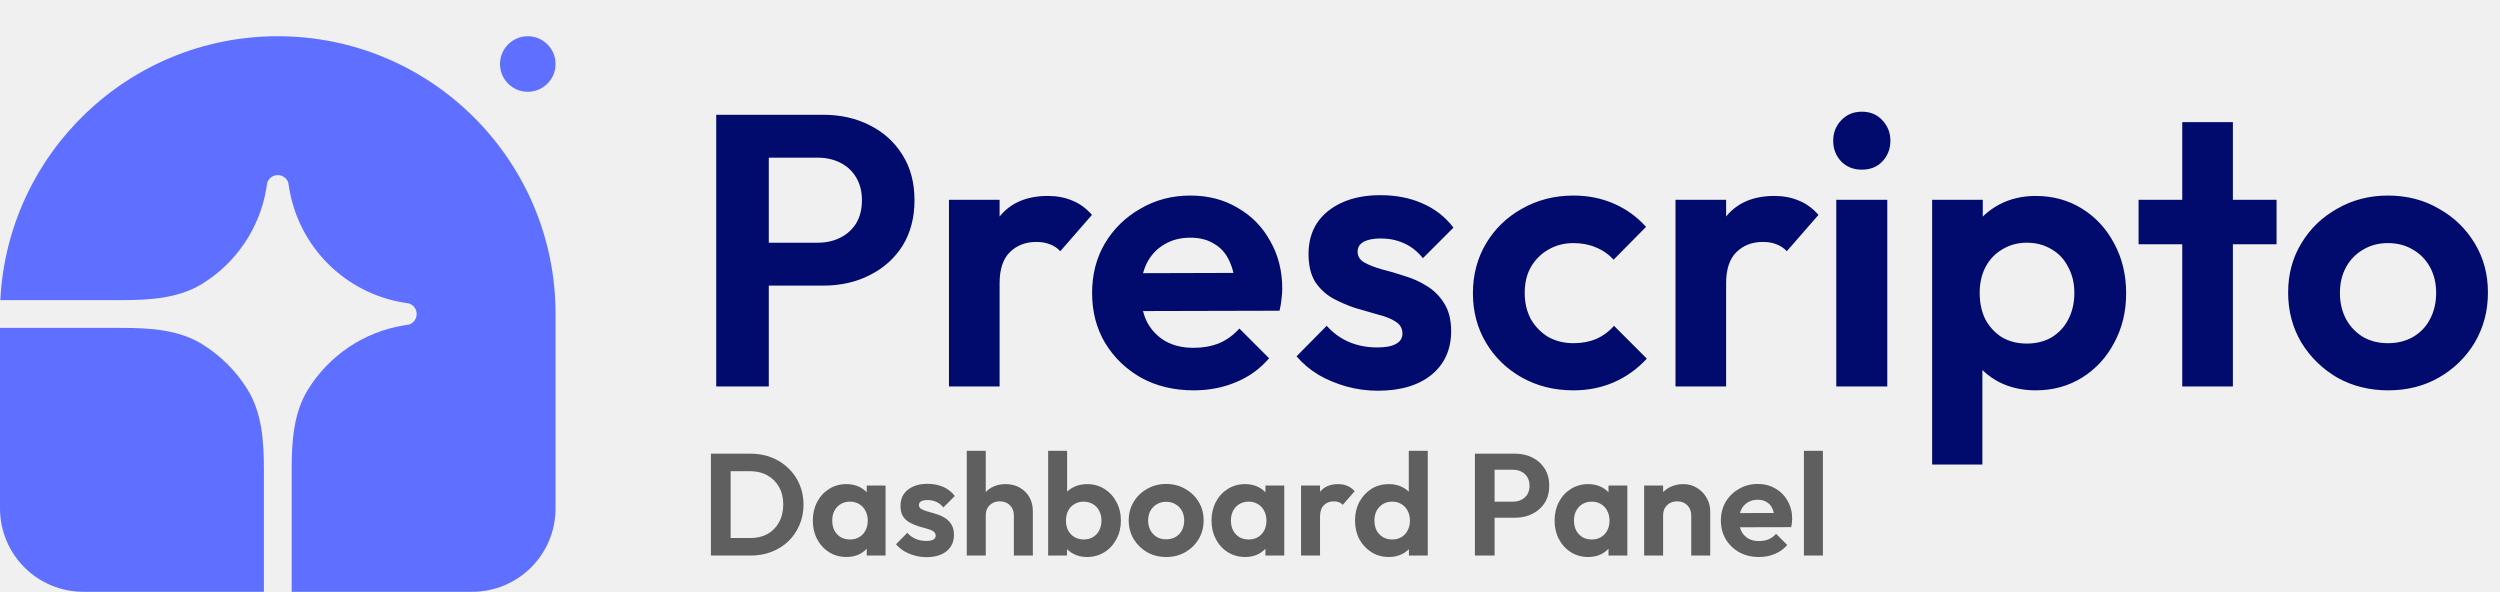
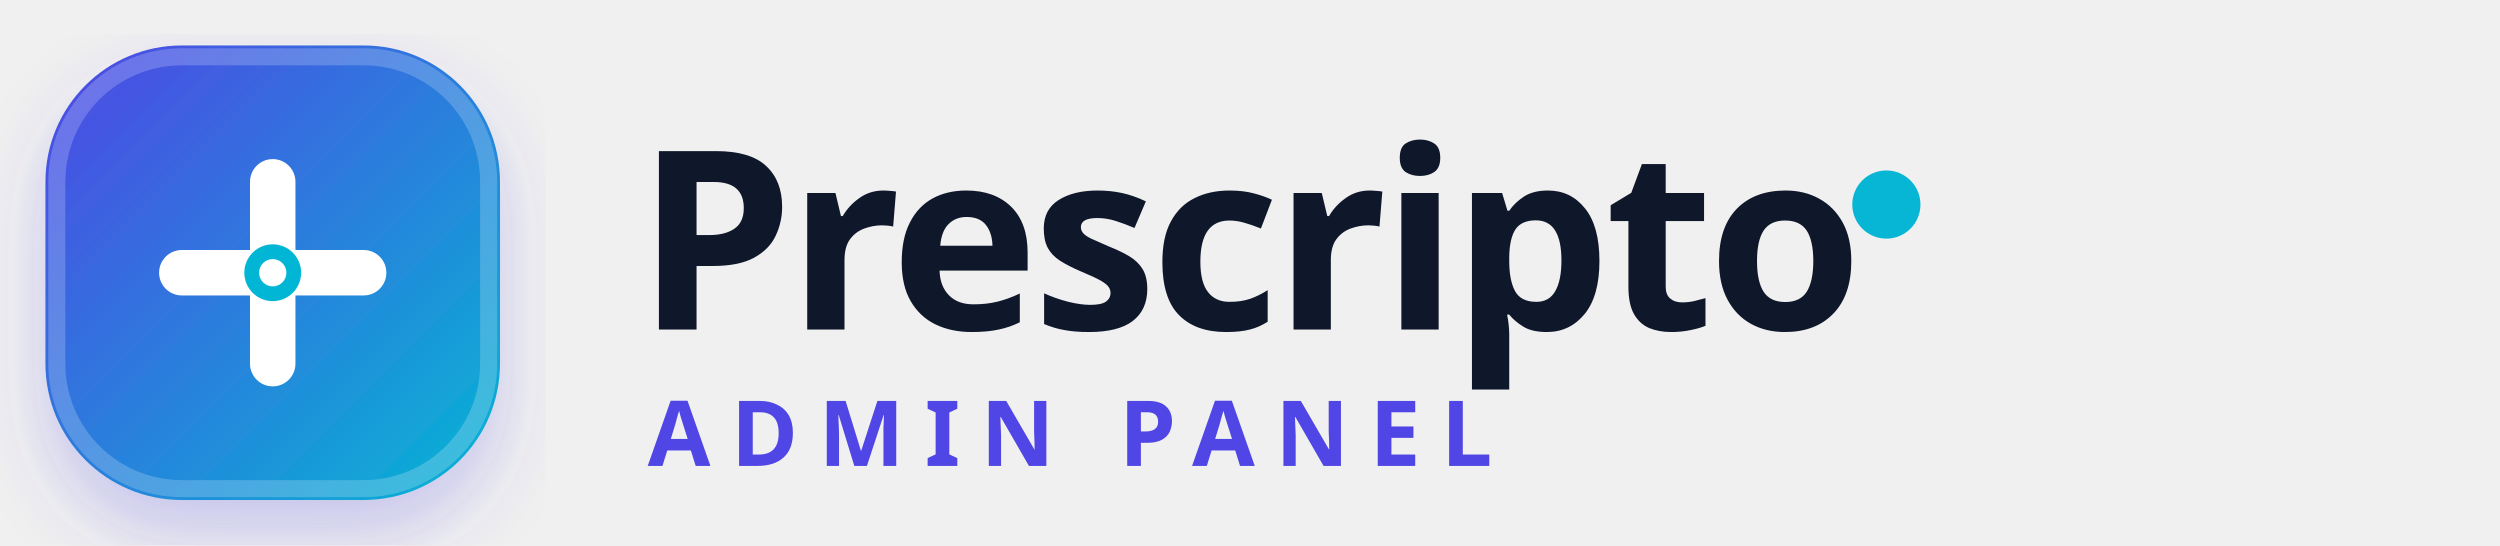
- <svg xmlns="http://www.w3.org/2000/svg" width="207" height="49" viewBox="0 0 207 49" fill="none">
-   <path d="M23 3C35.703 3 46 13.297 46 26V42.1C46 43.93 45.273 45.685 43.979 46.979C42.685 48.273 40.93 49 39.1 49H24.15V38.91C24.15 36.608 24.29 34.222 25.497 32.263C26.362 30.859 27.518 29.657 28.888 28.738C30.258 27.82 31.81 27.208 33.437 26.942L33.878 26.87C34.059 26.808 34.217 26.691 34.328 26.535C34.44 26.379 34.5 26.192 34.5 26C34.5 25.808 34.44 25.621 34.328 25.465C34.217 25.309 34.059 25.192 33.878 25.129L33.437 25.058C31.059 24.67 28.863 23.544 27.159 21.84C25.456 20.137 24.33 17.941 23.942 15.563L23.87 15.122C23.808 14.941 23.691 14.783 23.535 14.671C23.379 14.56 23.192 14.5 23 14.5C22.808 14.5 22.621 14.56 22.465 14.671C22.309 14.783 22.191 14.941 22.129 15.122L22.058 15.563C21.792 17.19 21.18 18.741 20.261 20.111C19.343 21.481 18.141 22.638 16.737 23.502C14.777 24.71 12.392 24.85 10.09 24.85H0.027C0.629 12.682 10.683 3 23 3Z" fill="#5F6FFF" />
-   <path d="M0 27.15H10.09C12.392 27.15 14.777 27.29 16.737 28.498C18.269 29.442 19.558 30.731 20.502 32.263C21.71 34.222 21.85 36.608 21.85 38.91V49H6.9C5.07 49 3.315 48.273 2.021 46.979C0.727 45.685 0 43.93 0 42.1L0 27.15ZM46 5.3C46 5.91 45.758 6.495 45.326 6.926C44.895 7.358 44.31 7.6 43.7 7.6C43.09 7.6 42.505 7.358 42.074 6.926C41.642 6.495 41.4 5.91 41.4 5.3C41.4 4.69 41.642 4.105 42.074 3.674C42.505 3.242 43.09 3 43.7 3C44.31 3 44.895 3.242 45.326 3.674C45.758 4.105 46 4.69 46 5.3Z" fill="#5F6FFF" />
-   <path d="M62.504 23.648V20.096H67.72C68.403 20.096 69.021 19.957 69.576 19.68C70.131 19.403 70.568 19.008 70.888 18.496C71.208 17.963 71.368 17.323 71.368 16.576C71.368 15.851 71.208 15.221 70.888 14.688C70.568 14.155 70.131 13.749 69.576 13.472C69.021 13.195 68.403 13.056 67.72 13.056H62.504V9.504H68.168C69.597 9.504 70.877 9.792 72.008 10.368C73.16 10.944 74.067 11.765 74.728 12.832C75.389 13.877 75.72 15.125 75.72 16.576C75.72 18.027 75.389 19.285 74.728 20.352C74.067 21.397 73.16 22.208 72.008 22.784C70.877 23.36 69.597 23.648 68.168 23.648H62.504ZM59.304 32V9.504H63.656V32H59.304ZM78.575 32V16.544H82.767V32H78.575ZM82.767 23.456L81.135 22.368C81.327 20.469 81.881 18.976 82.799 17.888C83.716 16.779 85.039 16.224 86.767 16.224C87.513 16.224 88.185 16.352 88.783 16.608C89.38 16.843 89.924 17.237 90.415 17.792L87.791 20.8C87.556 20.544 87.268 20.352 86.927 20.224C86.607 20.096 86.233 20.032 85.807 20.032C84.911 20.032 84.175 20.32 83.599 20.896C83.044 21.451 82.767 22.304 82.767 23.456ZM98.842 32.32C97.22 32.32 95.78 31.979 94.522 31.296C93.263 30.592 92.26 29.632 91.514 28.416C90.788 27.2 90.426 25.813 90.426 24.256C90.426 22.72 90.778 21.355 91.482 20.16C92.207 18.944 93.188 17.984 94.426 17.28C95.663 16.555 97.039 16.192 98.554 16.192C100.047 16.192 101.359 16.533 102.49 17.216C103.642 17.877 104.538 18.795 105.178 19.968C105.839 21.12 106.17 22.432 106.17 23.904C106.17 24.181 106.148 24.469 106.106 24.768C106.084 25.045 106.031 25.365 105.946 25.728L92.954 25.76V22.624L103.994 22.592L102.298 23.904C102.255 22.987 102.084 22.219 101.786 21.6C101.508 20.981 101.092 20.512 100.538 20.192C100.004 19.851 99.343 19.68 98.554 19.68C97.722 19.68 96.996 19.872 96.378 20.256C95.759 20.619 95.279 21.141 94.938 21.824C94.618 22.485 94.458 23.275 94.458 24.192C94.458 25.131 94.628 25.952 94.97 26.656C95.332 27.339 95.844 27.872 96.506 28.256C97.167 28.619 97.935 28.8 98.81 28.8C99.599 28.8 100.314 28.672 100.954 28.416C101.594 28.139 102.148 27.733 102.618 27.2L105.082 29.664C104.335 30.539 103.418 31.2 102.33 31.648C101.263 32.096 100.1 32.32 98.842 32.32ZM114.074 32.352C113.2 32.352 112.336 32.235 111.482 32C110.65 31.765 109.882 31.445 109.178 31.04C108.474 30.613 107.866 30.101 107.354 29.504L109.85 26.976C110.384 27.573 111.002 28.021 111.706 28.32C112.41 28.619 113.189 28.768 114.042 28.768C114.725 28.768 115.237 28.672 115.578 28.48C115.941 28.288 116.122 28 116.122 27.616C116.122 27.189 115.93 26.859 115.546 26.624C115.184 26.389 114.704 26.197 114.106 26.048C113.509 25.877 112.88 25.696 112.218 25.504C111.578 25.291 110.96 25.024 110.362 24.704C109.765 24.363 109.274 23.904 108.89 23.328C108.528 22.731 108.346 21.963 108.346 21.024C108.346 20.043 108.581 19.189 109.05 18.464C109.541 17.739 110.234 17.173 111.13 16.768C112.026 16.363 113.082 16.16 114.298 16.16C115.578 16.16 116.73 16.384 117.754 16.832C118.8 17.28 119.664 17.952 120.346 18.848L117.818 21.376C117.349 20.8 116.816 20.384 116.218 20.128C115.642 19.872 115.013 19.744 114.33 19.744C113.712 19.744 113.232 19.84 112.89 20.032C112.57 20.224 112.41 20.491 112.41 20.832C112.41 21.216 112.592 21.515 112.954 21.728C113.338 21.941 113.829 22.133 114.426 22.304C115.024 22.453 115.642 22.635 116.282 22.848C116.944 23.04 117.562 23.317 118.138 23.68C118.736 24.043 119.216 24.523 119.578 25.12C119.962 25.717 120.154 26.485 120.154 27.424C120.154 28.939 119.61 30.144 118.522 31.04C117.434 31.915 115.952 32.352 114.074 32.352ZM130.277 32.32C128.698 32.32 127.28 31.968 126.021 31.264C124.762 30.56 123.77 29.6 123.045 28.384C122.32 27.168 121.957 25.803 121.957 24.288C121.957 22.752 122.32 21.376 123.045 20.16C123.77 18.944 124.762 17.984 126.021 17.28C127.301 16.555 128.72 16.192 130.277 16.192C131.493 16.192 132.613 16.416 133.637 16.864C134.661 17.312 135.546 17.952 136.293 18.784L133.605 21.504C133.2 21.056 132.709 20.715 132.133 20.48C131.578 20.245 130.96 20.128 130.277 20.128C129.509 20.128 128.816 20.309 128.197 20.672C127.6 21.013 127.12 21.493 126.757 22.112C126.416 22.709 126.245 23.424 126.245 24.256C126.245 25.067 126.416 25.792 126.757 26.432C127.12 27.051 127.6 27.541 128.197 27.904C128.816 28.245 129.509 28.416 130.277 28.416C130.981 28.416 131.61 28.299 132.165 28.064C132.741 27.808 133.232 27.445 133.637 26.976L136.357 29.696C135.568 30.549 134.661 31.2 133.637 31.648C132.613 32.096 131.493 32.32 130.277 32.32ZM138.731 32V16.544H142.923V32H138.731ZM142.923 23.456L141.291 22.368C141.483 20.469 142.038 18.976 142.955 17.888C143.872 16.779 145.195 16.224 146.923 16.224C147.67 16.224 148.342 16.352 148.939 16.608C149.536 16.843 150.08 17.237 150.571 17.792L147.947 20.8C147.712 20.544 147.424 20.352 147.083 20.224C146.763 20.096 146.39 20.032 145.963 20.032C145.067 20.032 144.331 20.32 143.755 20.896C143.2 21.451 142.923 22.304 142.923 23.456ZM152.044 32V16.544H156.268V32H152.044ZM154.156 14.048C153.473 14.048 152.908 13.824 152.46 13.376C152.012 12.907 151.788 12.331 151.788 11.648C151.788 10.987 152.012 10.421 152.46 9.952C152.908 9.483 153.473 9.248 154.156 9.248C154.86 9.248 155.425 9.483 155.852 9.952C156.3 10.421 156.524 10.987 156.524 11.648C156.524 12.331 156.3 12.907 155.852 13.376C155.425 13.824 154.86 14.048 154.156 14.048ZM168.557 32.32C167.448 32.32 166.445 32.096 165.549 31.648C164.653 31.179 163.938 30.549 163.405 29.76C162.872 28.971 162.584 28.064 162.541 27.04V21.568C162.584 20.544 162.872 19.637 163.405 18.848C163.96 18.037 164.674 17.397 165.549 16.928C166.445 16.459 167.448 16.224 168.557 16.224C169.986 16.224 171.266 16.576 172.397 17.28C173.528 17.984 174.413 18.944 175.053 20.16C175.714 21.376 176.045 22.752 176.045 24.288C176.045 25.803 175.714 27.168 175.053 28.384C174.413 29.6 173.528 30.56 172.397 31.264C171.266 31.968 169.986 32.32 168.557 32.32ZM167.821 28.448C168.589 28.448 169.272 28.277 169.869 27.936C170.466 27.573 170.925 27.083 171.245 26.464C171.586 25.824 171.757 25.088 171.757 24.256C171.757 23.445 171.586 22.731 171.245 22.112C170.925 21.472 170.466 20.981 169.869 20.64C169.272 20.277 168.589 20.096 167.821 20.096C167.074 20.096 166.402 20.277 165.805 20.64C165.208 20.981 164.738 21.472 164.397 22.112C164.077 22.731 163.917 23.445 163.917 24.256C163.917 25.088 164.077 25.824 164.397 26.464C164.738 27.083 165.197 27.573 165.773 27.936C166.37 28.277 167.053 28.448 167.821 28.448ZM159.981 38.464V16.544H164.173V20.608L163.469 24.352L164.141 28.096V38.464H159.981ZM180.691 32V10.112H184.883V32H180.691ZM177.075 20.224V16.544H188.499V20.224H177.075ZM197.745 32.32C196.188 32.32 194.78 31.968 193.521 31.264C192.284 30.539 191.292 29.568 190.545 28.352C189.82 27.115 189.457 25.739 189.457 24.224C189.457 22.709 189.82 21.355 190.545 20.16C191.27 18.944 192.262 17.984 193.521 17.28C194.78 16.555 196.177 16.192 197.713 16.192C199.292 16.192 200.7 16.555 201.937 17.28C203.196 17.984 204.188 18.944 204.913 20.16C205.638 21.355 206.001 22.709 206.001 24.224C206.001 25.739 205.638 27.115 204.913 28.352C204.188 29.568 203.196 30.539 201.937 31.264C200.7 31.968 199.302 32.32 197.745 32.32ZM197.713 28.416C198.502 28.416 199.196 28.245 199.793 27.904C200.412 27.541 200.881 27.051 201.201 26.432C201.542 25.792 201.713 25.067 201.713 24.256C201.713 23.445 201.542 22.731 201.201 22.112C200.86 21.493 200.39 21.013 199.793 20.672C199.196 20.309 198.502 20.128 197.713 20.128C196.945 20.128 196.262 20.309 195.665 20.672C195.068 21.013 194.598 21.493 194.257 22.112C193.916 22.731 193.745 23.445 193.745 24.256C193.745 25.067 193.916 25.792 194.257 26.432C194.598 27.051 195.068 27.541 195.665 27.904C196.262 28.245 196.945 28.416 197.713 28.416Z" fill="#000B6D" />
-   <path d="M59.98 46V44.548H62.128C62.672 44.548 63.148 44.436 63.556 44.212C63.964 43.98 64.28 43.656 64.504 43.24C64.736 42.824 64.852 42.332 64.852 41.764C64.852 41.212 64.736 40.732 64.504 40.324C64.272 39.908 63.952 39.588 63.544 39.364C63.136 39.132 62.664 39.016 62.128 39.016H59.944V37.564H62.152C62.776 37.564 63.352 37.668 63.88 37.876C64.416 38.084 64.88 38.38 65.272 38.764C65.672 39.14 65.98 39.584 66.196 40.096C66.42 40.608 66.532 41.168 66.532 41.776C66.532 42.384 66.42 42.948 66.196 43.468C65.98 43.98 65.676 44.428 65.284 44.812C64.892 45.188 64.428 45.48 63.892 45.688C63.364 45.896 62.792 46 62.176 46H59.98ZM58.864 46V37.564H60.496V46H58.864ZM70.085 46.12C69.557 46.12 69.081 45.988 68.657 45.724C68.233 45.46 67.901 45.1 67.661 44.644C67.421 44.188 67.301 43.676 67.301 43.108C67.301 42.532 67.421 42.016 67.661 41.56C67.901 41.104 68.233 40.744 68.657 40.48C69.081 40.216 69.557 40.084 70.085 40.084C70.501 40.084 70.873 40.168 71.201 40.336C71.529 40.504 71.789 40.74 71.981 41.044C72.181 41.34 72.289 41.676 72.305 42.052V44.14C72.289 44.524 72.181 44.864 71.981 45.16C71.789 45.456 71.529 45.692 71.201 45.868C70.873 46.036 70.501 46.12 70.085 46.12ZM70.373 44.668C70.813 44.668 71.169 44.524 71.441 44.236C71.713 43.94 71.849 43.56 71.849 43.096C71.849 42.792 71.785 42.524 71.657 42.292C71.537 42.052 71.365 41.868 71.141 41.74C70.925 41.604 70.669 41.536 70.373 41.536C70.085 41.536 69.829 41.604 69.605 41.74C69.389 41.868 69.217 42.052 69.089 42.292C68.969 42.524 68.909 42.792 68.909 43.096C68.909 43.408 68.969 43.684 69.089 43.924C69.217 44.156 69.389 44.34 69.605 44.476C69.829 44.604 70.085 44.668 70.373 44.668ZM71.765 46V44.44L72.017 43.024L71.765 41.632V40.204H73.325V46H71.765ZM76.707 46.132C76.379 46.132 76.055 46.088 75.736 46C75.424 45.912 75.135 45.792 74.871 45.64C74.608 45.48 74.379 45.288 74.188 45.064L75.124 44.116C75.323 44.34 75.555 44.508 75.82 44.62C76.084 44.732 76.376 44.788 76.695 44.788C76.951 44.788 77.144 44.752 77.272 44.68C77.407 44.608 77.475 44.5 77.475 44.356C77.475 44.196 77.403 44.072 77.26 43.984C77.124 43.896 76.944 43.824 76.719 43.768C76.496 43.704 76.26 43.636 76.011 43.564C75.772 43.484 75.54 43.384 75.316 43.264C75.091 43.136 74.907 42.964 74.763 42.748C74.627 42.524 74.559 42.236 74.559 41.884C74.559 41.516 74.647 41.196 74.823 40.924C75.007 40.652 75.267 40.44 75.603 40.288C75.939 40.136 76.335 40.06 76.791 40.06C77.272 40.06 77.704 40.144 78.088 40.312C78.48 40.48 78.803 40.732 79.059 41.068L78.112 42.016C77.936 41.8 77.736 41.644 77.511 41.548C77.296 41.452 77.059 41.404 76.803 41.404C76.572 41.404 76.391 41.44 76.263 41.512C76.144 41.584 76.084 41.684 76.084 41.812C76.084 41.956 76.151 42.068 76.287 42.148C76.431 42.228 76.615 42.3 76.84 42.364C77.064 42.42 77.296 42.488 77.535 42.568C77.784 42.64 78.016 42.744 78.231 42.88C78.456 43.016 78.635 43.196 78.772 43.42C78.915 43.644 78.987 43.932 78.987 44.284C78.987 44.852 78.784 45.304 78.376 45.64C77.968 45.968 77.412 46.132 76.707 46.132ZM83.948 46V42.676C83.948 42.332 83.84 42.052 83.624 41.836C83.408 41.62 83.128 41.512 82.784 41.512C82.56 41.512 82.36 41.56 82.184 41.656C82.008 41.752 81.868 41.888 81.764 42.064C81.668 42.24 81.62 42.444 81.62 42.676L81.008 42.364C81.008 41.908 81.104 41.512 81.296 41.176C81.488 40.832 81.752 40.564 82.088 40.372C82.432 40.18 82.824 40.084 83.264 40.084C83.704 40.084 84.092 40.18 84.428 40.372C84.772 40.564 85.04 40.828 85.232 41.164C85.424 41.5 85.52 41.888 85.52 42.328V46H83.948ZM80.048 46V37.324H81.62V46H80.048ZM90.002 46.12C89.586 46.12 89.21 46.032 88.874 45.856C88.538 45.68 88.27 45.44 88.07 45.136C87.87 44.832 87.762 44.492 87.746 44.116V42.052C87.762 41.676 87.87 41.34 88.07 41.044C88.278 40.74 88.55 40.504 88.886 40.336C89.222 40.168 89.594 40.084 90.002 40.084C90.538 40.084 91.018 40.216 91.442 40.48C91.866 40.744 92.198 41.104 92.438 41.56C92.686 42.016 92.81 42.532 92.81 43.108C92.81 43.676 92.686 44.188 92.438 44.644C92.198 45.1 91.866 45.46 91.442 45.724C91.018 45.988 90.538 46.12 90.002 46.12ZM89.738 44.668C90.026 44.668 90.278 44.604 90.494 44.476C90.718 44.34 90.89 44.156 91.01 43.924C91.138 43.684 91.202 43.408 91.202 43.096C91.202 42.792 91.138 42.524 91.01 42.292C90.89 42.052 90.718 41.868 90.494 41.74C90.27 41.604 90.014 41.536 89.726 41.536C89.438 41.536 89.182 41.604 88.958 41.74C88.742 41.868 88.57 42.052 88.442 42.292C88.322 42.524 88.262 42.792 88.262 43.096C88.262 43.408 88.322 43.684 88.442 43.924C88.57 44.156 88.746 44.34 88.97 44.476C89.194 44.604 89.45 44.668 89.738 44.668ZM86.786 46V37.324H88.358V41.632L88.094 43.024L88.346 44.44V46H86.786ZM96.564 46.12C95.981 46.12 95.453 45.988 94.981 45.724C94.516 45.452 94.144 45.088 93.865 44.632C93.593 44.168 93.457 43.652 93.457 43.084C93.457 42.516 93.593 42.008 93.865 41.56C94.136 41.104 94.508 40.744 94.981 40.48C95.453 40.208 95.977 40.072 96.552 40.072C97.144 40.072 97.672 40.208 98.136 40.48C98.609 40.744 98.981 41.104 99.252 41.56C99.525 42.008 99.66 42.516 99.66 43.084C99.66 43.652 99.525 44.168 99.252 44.632C98.981 45.088 98.609 45.452 98.136 45.724C97.672 45.988 97.148 46.12 96.564 46.12ZM96.552 44.656C96.849 44.656 97.109 44.592 97.332 44.464C97.564 44.328 97.74 44.144 97.861 43.912C97.989 43.672 98.052 43.4 98.052 43.096C98.052 42.792 97.989 42.524 97.861 42.292C97.733 42.06 97.556 41.88 97.332 41.752C97.109 41.616 96.849 41.548 96.552 41.548C96.264 41.548 96.008 41.616 95.784 41.752C95.561 41.88 95.385 42.06 95.257 42.292C95.129 42.524 95.064 42.792 95.064 43.096C95.064 43.4 95.129 43.672 95.257 43.912C95.385 44.144 95.561 44.328 95.784 44.464C96.008 44.592 96.264 44.656 96.552 44.656ZM103.097 46.12C102.569 46.12 102.093 45.988 101.669 45.724C101.245 45.46 100.913 45.1 100.673 44.644C100.433 44.188 100.313 43.676 100.313 43.108C100.313 42.532 100.433 42.016 100.673 41.56C100.913 41.104 101.245 40.744 101.669 40.48C102.093 40.216 102.569 40.084 103.097 40.084C103.513 40.084 103.885 40.168 104.213 40.336C104.541 40.504 104.801 40.74 104.993 41.044C105.193 41.34 105.301 41.676 105.317 42.052V44.14C105.301 44.524 105.193 44.864 104.993 45.16C104.801 45.456 104.541 45.692 104.213 45.868C103.885 46.036 103.513 46.12 103.097 46.12ZM103.385 44.668C103.825 44.668 104.181 44.524 104.453 44.236C104.725 43.94 104.861 43.56 104.861 43.096C104.861 42.792 104.797 42.524 104.669 42.292C104.549 42.052 104.377 41.868 104.153 41.74C103.937 41.604 103.681 41.536 103.385 41.536C103.097 41.536 102.841 41.604 102.617 41.74C102.401 41.868 102.229 42.052 102.101 42.292C101.981 42.524 101.921 42.792 101.921 43.096C101.921 43.408 101.981 43.684 102.101 43.924C102.229 44.156 102.401 44.34 102.617 44.476C102.841 44.604 103.097 44.668 103.385 44.668ZM104.777 46V44.44L105.029 43.024L104.777 41.632V40.204H106.337V46H104.777ZM107.727 46V40.204H109.299V46H107.727ZM109.299 42.796L108.687 42.388C108.759 41.676 108.967 41.116 109.311 40.708C109.655 40.292 110.151 40.084 110.799 40.084C111.079 40.084 111.331 40.132 111.555 40.228C111.779 40.316 111.983 40.464 112.167 40.672L111.183 41.8C111.095 41.704 110.987 41.632 110.859 41.584C110.739 41.536 110.599 41.512 110.439 41.512C110.103 41.512 109.827 41.62 109.611 41.836C109.403 42.044 109.299 42.364 109.299 42.796ZM115.003 46.12C114.467 46.12 113.987 45.988 113.563 45.724C113.139 45.46 112.803 45.1 112.555 44.644C112.315 44.188 112.195 43.676 112.195 43.108C112.195 42.532 112.315 42.016 112.555 41.56C112.803 41.104 113.135 40.744 113.551 40.48C113.975 40.216 114.459 40.084 115.003 40.084C115.419 40.084 115.791 40.168 116.119 40.336C116.455 40.504 116.723 40.74 116.923 41.044C117.131 41.34 117.243 41.676 117.259 42.052V44.116C117.243 44.492 117.135 44.832 116.935 45.136C116.735 45.44 116.467 45.68 116.131 45.856C115.795 46.032 115.419 46.12 115.003 46.12ZM115.267 44.668C115.563 44.668 115.819 44.604 116.035 44.476C116.259 44.34 116.431 44.156 116.551 43.924C116.679 43.684 116.743 43.408 116.743 43.096C116.743 42.792 116.679 42.524 116.551 42.292C116.431 42.052 116.259 41.868 116.035 41.74C115.819 41.604 115.567 41.536 115.279 41.536C114.983 41.536 114.723 41.604 114.499 41.74C114.283 41.876 114.111 42.06 113.983 42.292C113.863 42.524 113.803 42.792 113.803 43.096C113.803 43.408 113.863 43.684 113.983 43.924C114.111 44.156 114.287 44.34 114.511 44.476C114.735 44.604 114.987 44.668 115.267 44.668ZM118.219 46H116.659V44.44L116.911 43.024L116.647 41.632V37.324H118.219V46ZM123.322 42.868V41.536H125.278C125.534 41.536 125.766 41.484 125.974 41.38C126.182 41.276 126.346 41.128 126.466 40.936C126.586 40.736 126.646 40.496 126.646 40.216C126.646 39.944 126.586 39.708 126.466 39.508C126.346 39.308 126.182 39.156 125.974 39.052C125.766 38.948 125.534 38.896 125.278 38.896H123.322V37.564H125.446C125.982 37.564 126.462 37.672 126.886 37.888C127.318 38.104 127.658 38.412 127.906 38.812C128.154 39.204 128.278 39.672 128.278 40.216C128.278 40.76 128.154 41.232 127.906 41.632C127.658 42.024 127.318 42.328 126.886 42.544C126.462 42.76 125.982 42.868 125.446 42.868H123.322ZM122.122 46V37.564H123.754V46H122.122ZM131.503 46.12C130.975 46.12 130.499 45.988 130.075 45.724C129.651 45.46 129.319 45.1 129.079 44.644C128.839 44.188 128.719 43.676 128.719 43.108C128.719 42.532 128.839 42.016 129.079 41.56C129.319 41.104 129.651 40.744 130.075 40.48C130.499 40.216 130.975 40.084 131.503 40.084C131.919 40.084 132.291 40.168 132.619 40.336C132.947 40.504 133.207 40.74 133.399 41.044C133.599 41.34 133.707 41.676 133.723 42.052V44.14C133.707 44.524 133.599 44.864 133.399 45.16C133.207 45.456 132.947 45.692 132.619 45.868C132.291 46.036 131.919 46.12 131.503 46.12ZM131.791 44.668C132.231 44.668 132.587 44.524 132.859 44.236C133.131 43.94 133.267 43.56 133.267 43.096C133.267 42.792 133.203 42.524 133.075 42.292C132.955 42.052 132.783 41.868 132.559 41.74C132.343 41.604 132.087 41.536 131.791 41.536C131.503 41.536 131.247 41.604 131.023 41.74C130.807 41.868 130.635 42.052 130.507 42.292C130.387 42.524 130.327 42.792 130.327 43.096C130.327 43.408 130.387 43.684 130.507 43.924C130.635 44.156 130.807 44.34 131.023 44.476C131.247 44.604 131.503 44.668 131.791 44.668ZM133.183 46V44.44L133.435 43.024L133.183 41.632V40.204H134.743V46H133.183ZM140.034 46V42.676C140.034 42.332 139.926 42.052 139.71 41.836C139.494 41.62 139.214 41.512 138.87 41.512C138.646 41.512 138.446 41.56 138.27 41.656C138.094 41.752 137.954 41.888 137.85 42.064C137.754 42.24 137.706 42.444 137.706 42.676L137.094 42.364C137.094 41.908 137.19 41.512 137.382 41.176C137.582 40.832 137.854 40.564 138.198 40.372C138.55 40.18 138.946 40.084 139.386 40.084C139.81 40.084 140.19 40.192 140.526 40.408C140.862 40.616 141.126 40.892 141.318 41.236C141.51 41.572 141.605 41.936 141.605 42.328V46H140.034ZM136.134 46V40.204H137.706V46H136.134ZM145.644 46.12C145.036 46.12 144.496 45.992 144.024 45.736C143.552 45.472 143.176 45.112 142.896 44.656C142.624 44.2 142.488 43.68 142.488 43.096C142.488 42.52 142.62 42.008 142.884 41.56C143.156 41.104 143.524 40.744 143.988 40.48C144.452 40.208 144.968 40.072 145.536 40.072C146.096 40.072 146.588 40.2 147.012 40.456C147.444 40.704 147.78 41.048 148.02 41.488C148.268 41.92 148.392 42.412 148.392 42.964C148.392 43.068 148.384 43.176 148.368 43.288C148.36 43.392 148.34 43.512 148.308 43.648L143.436 43.66V42.484L147.576 42.472L146.94 42.964C146.924 42.62 146.86 42.332 146.748 42.1C146.644 41.868 146.488 41.692 146.28 41.572C146.08 41.444 145.832 41.38 145.536 41.38C145.224 41.38 144.952 41.452 144.72 41.596C144.488 41.732 144.308 41.928 144.18 42.184C144.06 42.432 144 42.728 144 43.072C144 43.424 144.064 43.732 144.192 43.996C144.328 44.252 144.52 44.452 144.768 44.596C145.016 44.732 145.304 44.8 145.632 44.8C145.928 44.8 146.196 44.752 146.436 44.656C146.676 44.552 146.884 44.4 147.06 44.2L147.984 45.124C147.704 45.452 147.36 45.7 146.952 45.868C146.552 46.036 146.116 46.12 145.644 46.12ZM149.364 46V37.324H150.936V46H149.364Z" fill="#5F5F5F" />
+ <svg xmlns="http://www.w3.org/2000/svg" width="220" height="48" viewBox="0 0 220 48" fill="none">
+   <defs>
+     <linearGradient id="admin-logo-grad" x1="4" y1="4" x2="44" y2="44" gradientUnits="userSpaceOnUse">
+       <stop offset="0%" stop-color="#4F46E5" />
+       <stop offset="100%" stop-color="#06B6D4" />
+     </linearGradient>
+     <filter id="admin-subtle-shadow" x="0" y="0" width="48" height="48" filterUnits="userSpaceOnUse" color-interpolation-filters="sRGB">
+       <feDropShadow dx="0" dy="3" stdDeviation="3" flood-color="#4F46E5" flood-opacity="0.25" />
+     </filter>
+   </defs>
+   <g filter="url(#admin-subtle-shadow)">
+     <rect x="4" y="4" width="40" height="40" rx="12" fill="url(#admin-logo-grad)" />
+     <rect x="5" y="5" width="38" height="38" rx="11" stroke="white" stroke-opacity="0.2" stroke-width="1.5" />
+     <rect x="22" y="14" width="4" height="20" rx="2" fill="white" />
+     <rect x="14" y="22" width="20" height="4" rx="2" fill="white" />
+     <circle cx="24" cy="24" r="2.5" fill="#06B6D4" />
+     <circle cx="24" cy="24" r="1.2" fill="white" />
+   </g>
+   <text x="56" y="29" font-family="'Outfit', 'Plus Jakarta Sans', system-ui, sans-serif" font-weight="700" font-size="22" letter-spacing="-0.5" fill="#0F172A">
+     Prescripto
+   </text>
+   <circle cx="166" cy="18" r="3" fill="#06B6D4" />
+   <text x="57" y="41" font-family="'Outfit', system-ui, sans-serif" font-weight="600" font-size="8" letter-spacing="1.8" fill="#4F46E5">
+     ADMIN PANEL
+   </text>
</svg>
